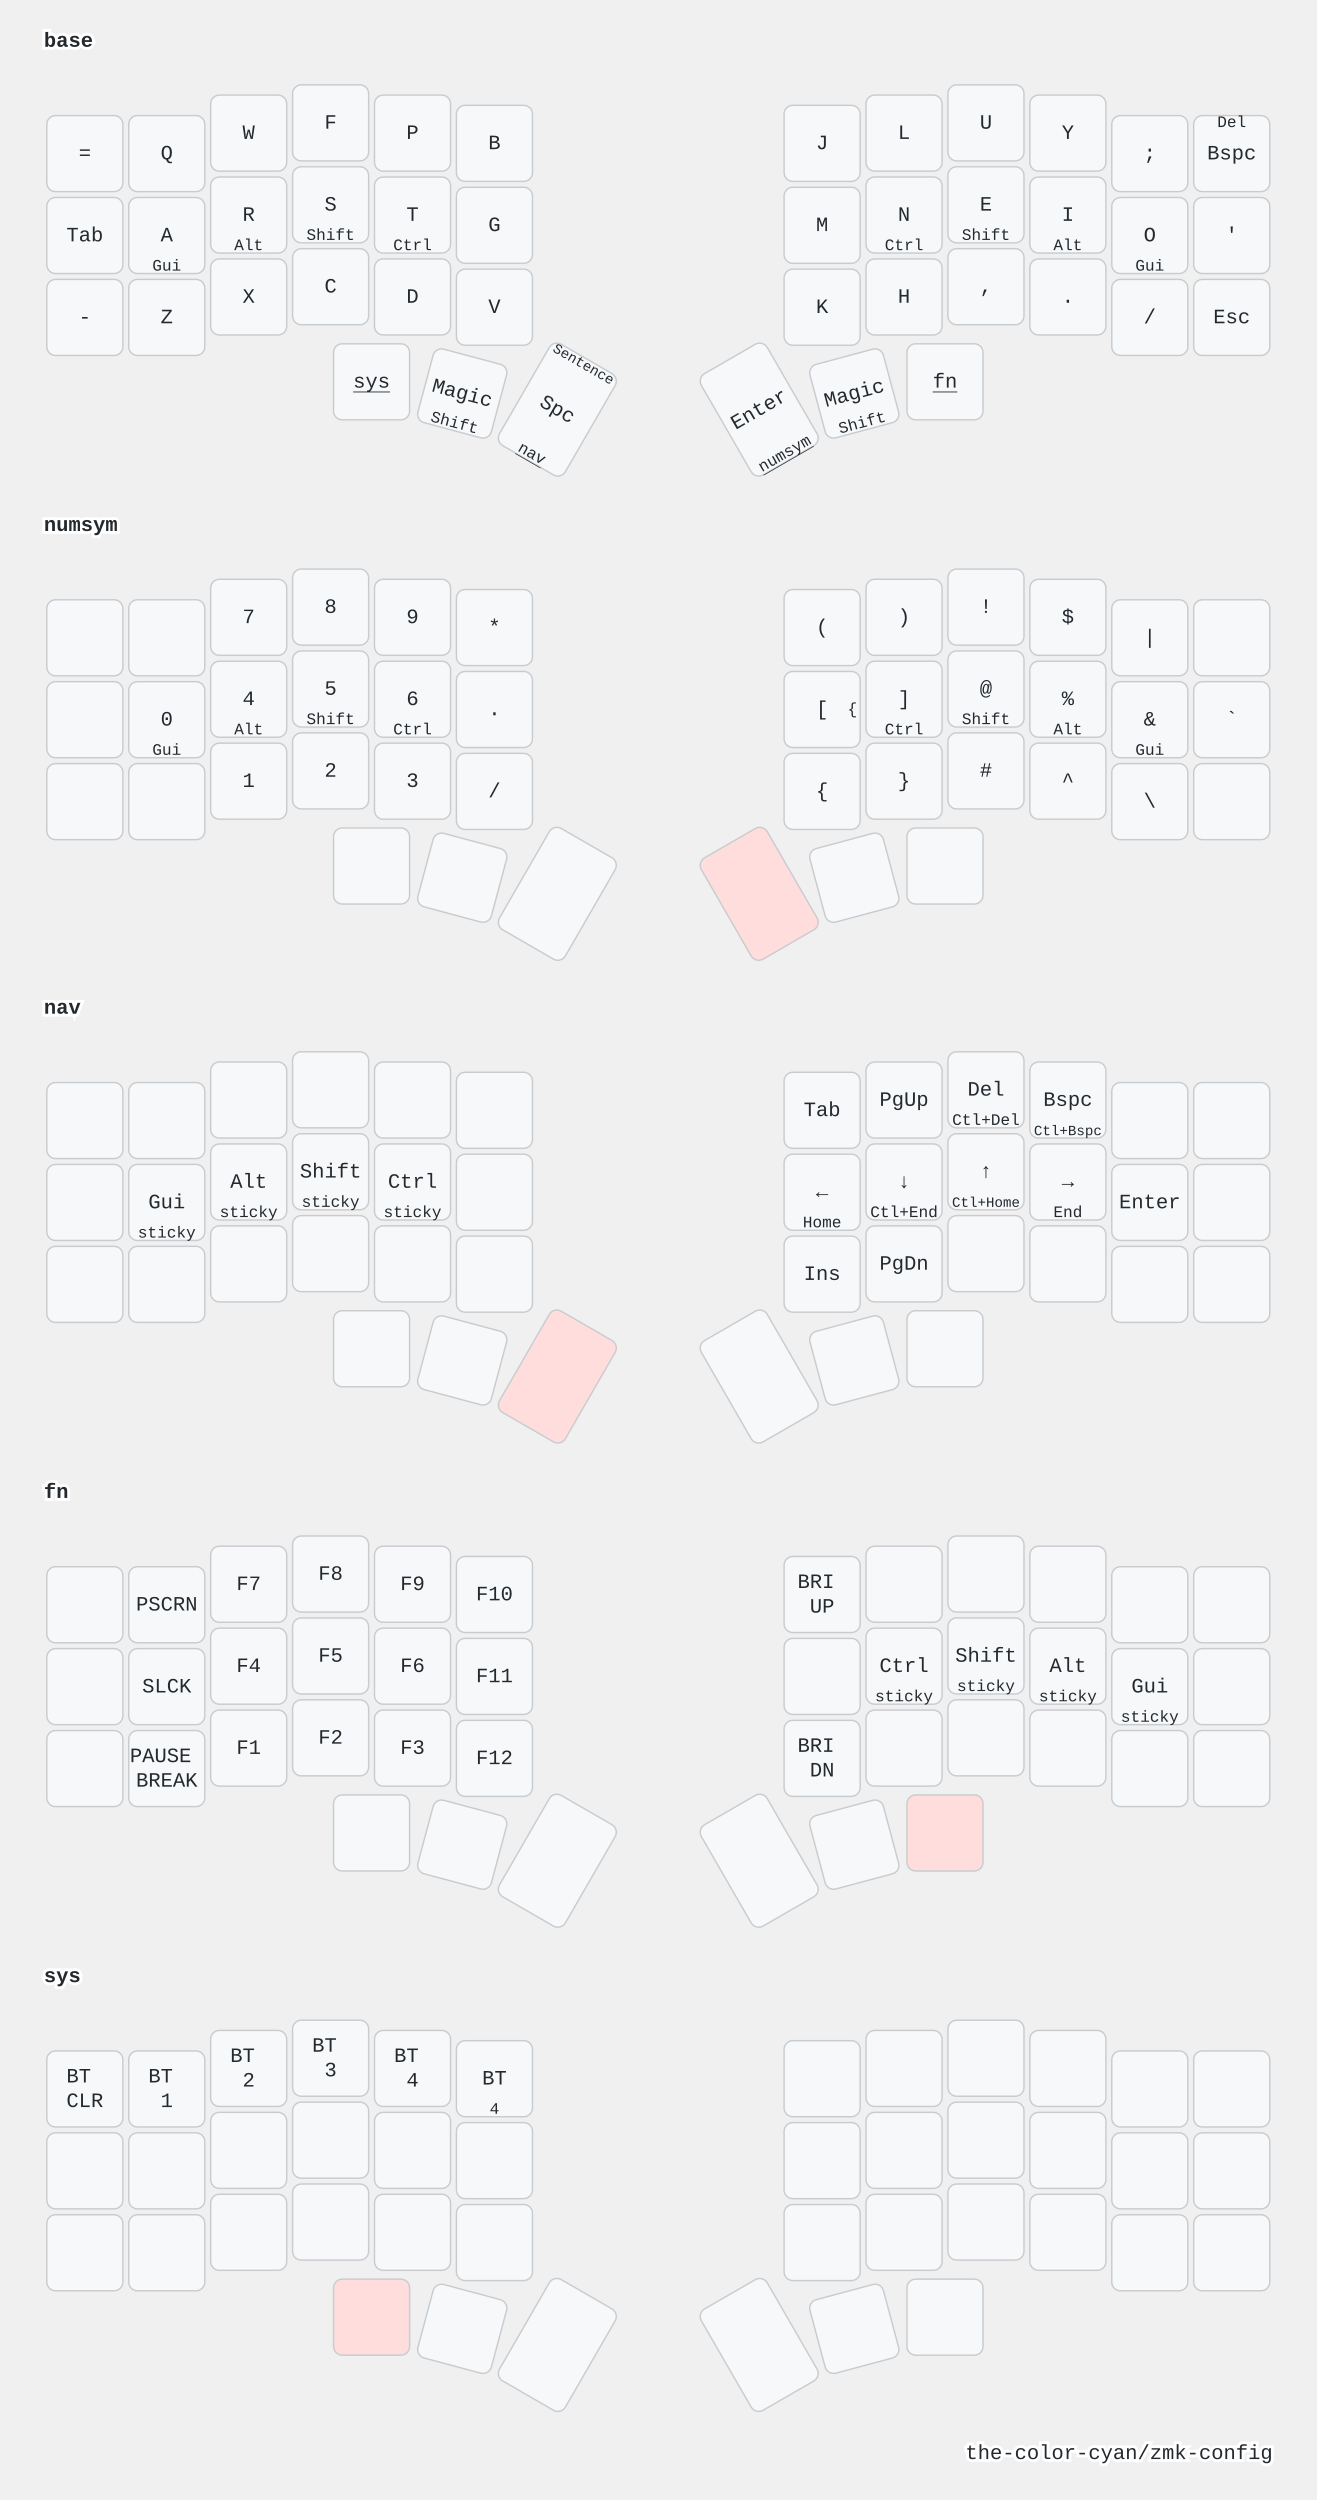
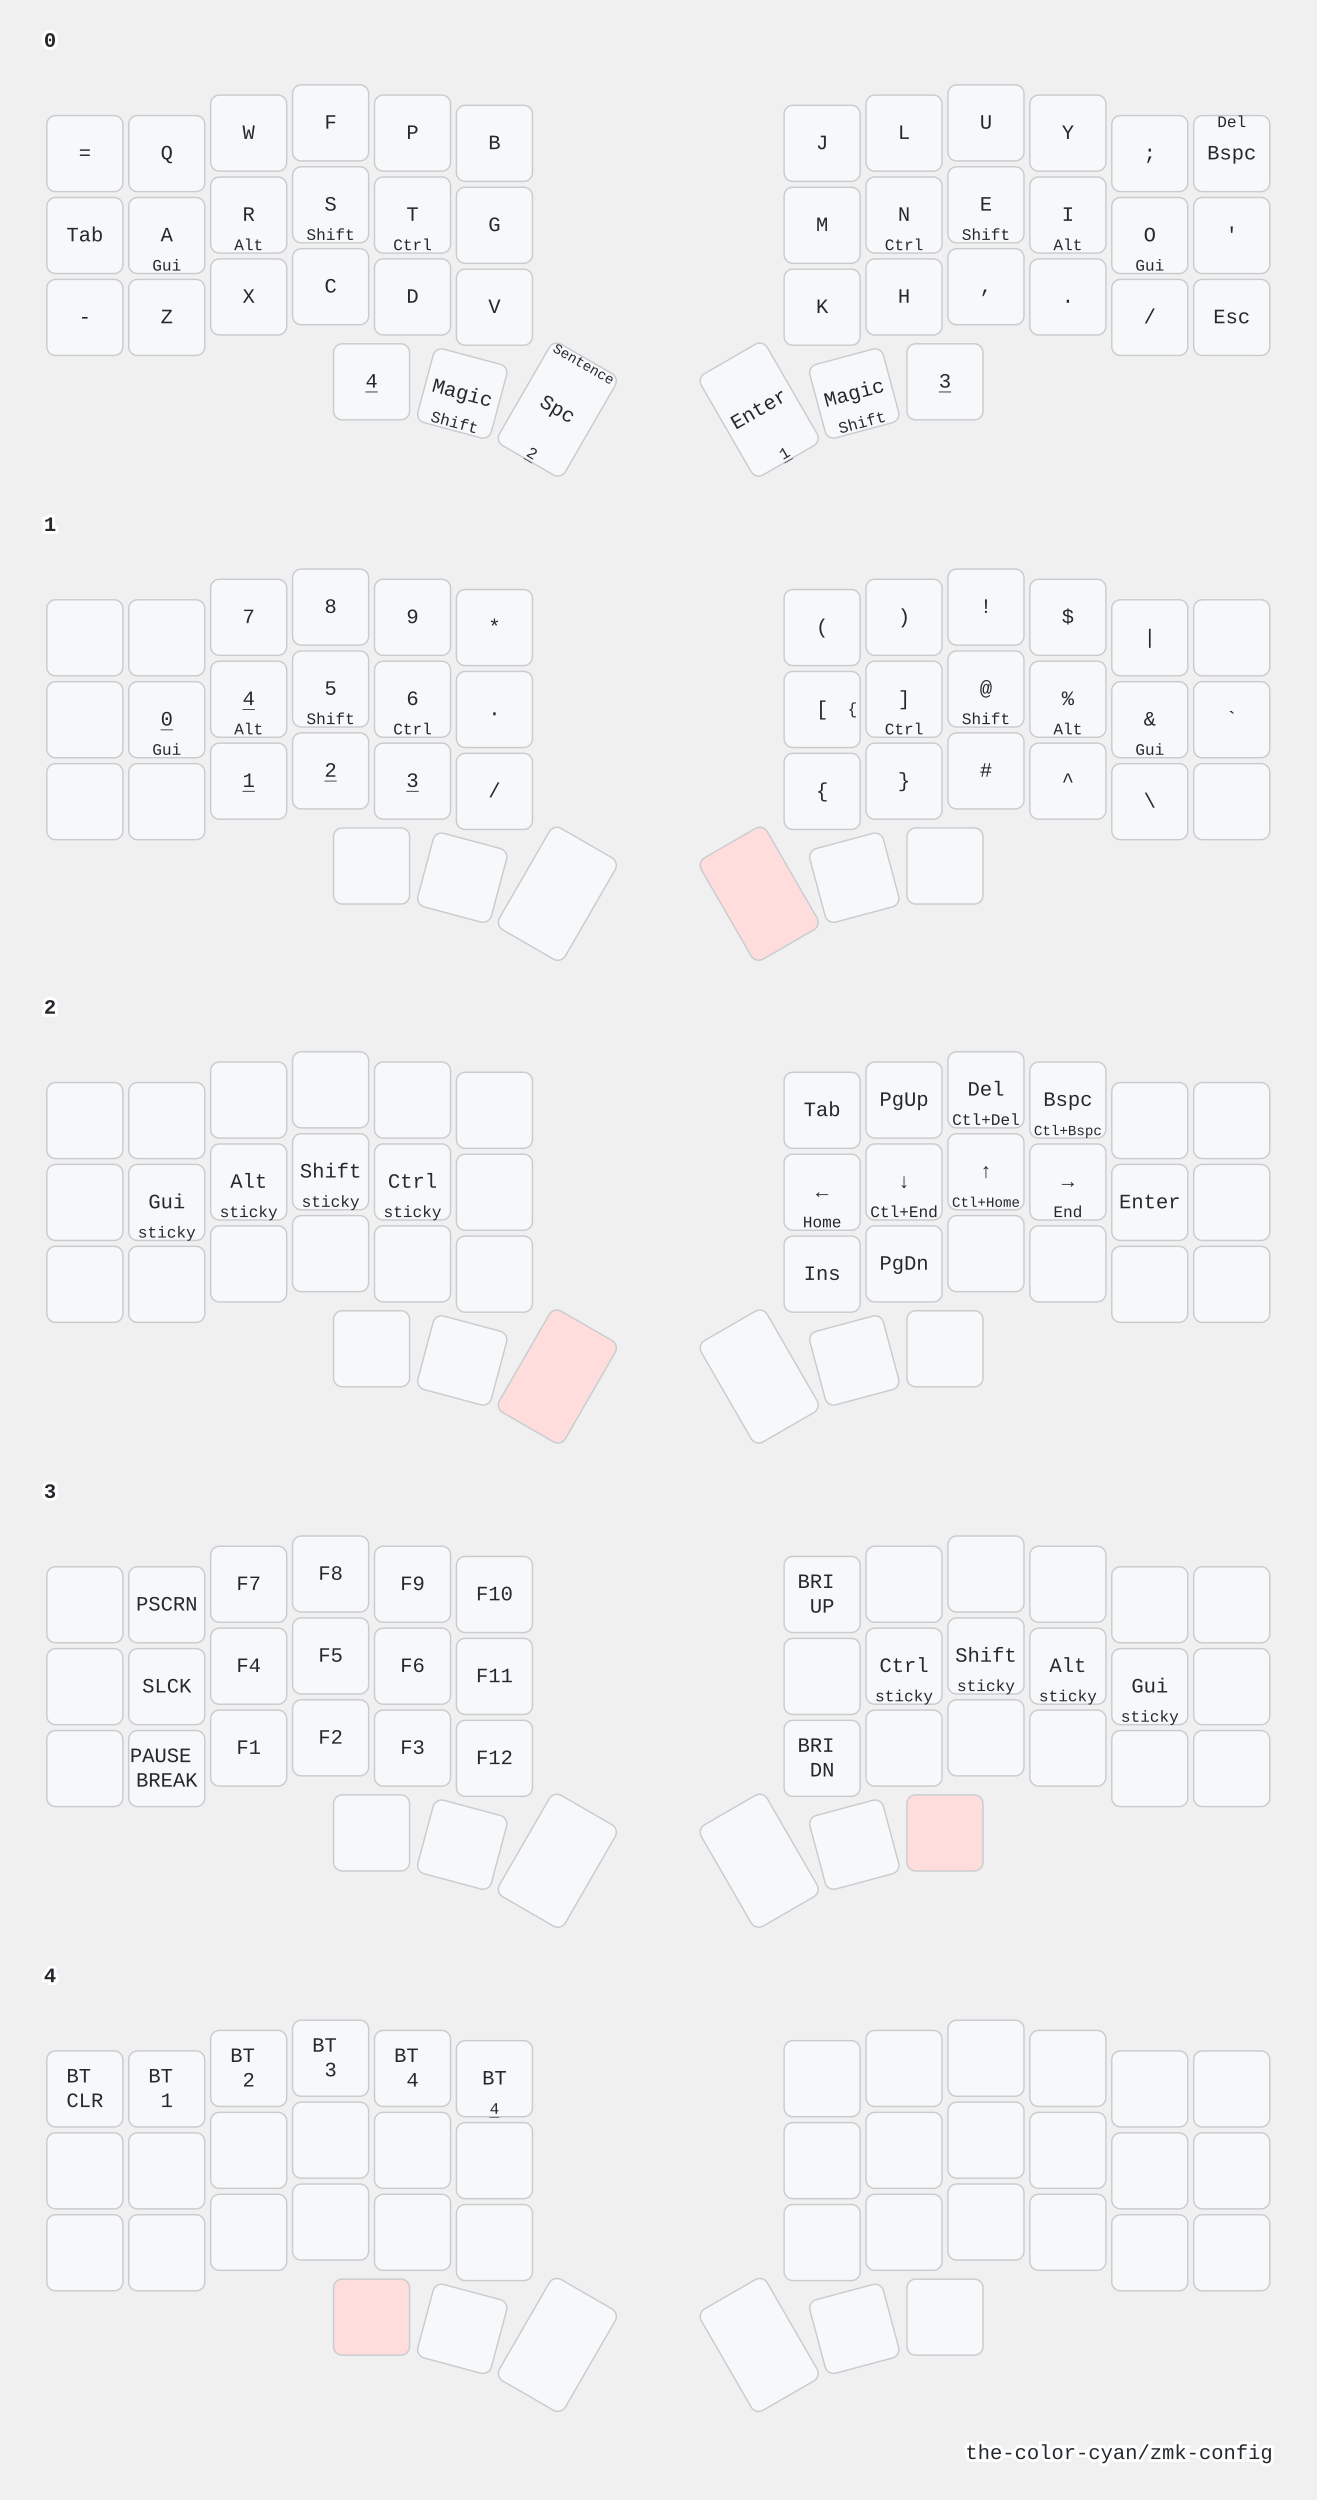
<svg xmlns="http://www.w3.org/2000/svg" xmlns:xlink="http://www.w3.org/1999/xlink" width="900" height="1709" viewBox="0 0 900 1709" class="keymap">
  <defs>/* start glyphs */
<svg id="mdi:play-pause">
      <svg id="mdi-play-pause" viewBox="0 0 24 24">
        <path d="M3,5V19L11,12M13,19H16V5H13M18,5V19H21V5" />
      </svg>
    </svg>
    <svg id="mdi:skip-backward">
      <svg id="mdi-skip-backward" viewBox="0 0 24 24">
        <path d="M20,5V19L13,12M6,5V19H4V5M13,5V19L6,12" />
      </svg>
    </svg>
    <svg id="mdi:skip-forward">
      <svg id="mdi-skip-forward" viewBox="0 0 24 24">
        <path d="M4,5V19L11,12M18,5V19H20V5M11,5V19L18,12" />
      </svg>
    </svg>
    <svg id="mdi:volume-high">
      <svg id="mdi-volume-high" viewBox="0 0 24 24">
        <path d="M14,3.23V5.29C16.89,6.15 19,8.83 19,12C19,15.17 16.89,17.84 14,18.7V20.77C18,19.86 21,16.28 21,12C21,7.72 18,4.14 14,3.23M16.5,12C16.5,10.23 15.5,8.71 14,7.97V16C15.5,15.29 16.5,13.76 16.5,12M3,9V15H7L12,20V4L7,9H3Z" />
      </svg>
    </svg>
    <svg id="mdi:volume-medium">
      <svg id="mdi-volume-medium" viewBox="0 0 24 24">
        <path d="M5,9V15H9L14,20V4L9,9M18.5,12C18.5,10.23 17.5,8.71 16,7.97V16C17.5,15.29 18.5,13.76 18.5,12Z" />
      </svg>
    </svg>
    <svg id="mdi:volume-off">
      <svg id="mdi-volume-off" viewBox="0 0 24 24">
        <path d="M12,4L9.91,6.09L12,8.18M4.27,3L3,4.27L7.73,9H3V15H7L12,20V13.27L16.25,17.53C15.58,18.04 14.83,18.46 14,18.7V20.77C15.38,20.45 16.63,19.82 17.68,18.96L19.73,21L21,19.73L12,10.73M19,12C19,12.94 18.8,13.82 18.46,14.64L19.97,16.15C20.62,14.91 21,13.5 21,12C21,7.72 18,4.14 14,3.23V5.29C16.89,6.15 19,8.83 19,12M16.5,12C16.5,10.23 15.5,8.71 14,7.97V10.18L16.45,12.63C16.5,12.43 16.5,12.21 16.5,12Z" />
      </svg>
    </svg>
  </defs>/* end glyphs */
<style>/* inherit to force styles through use tags */
svg path {
    fill: inherit;
}

/* font and background color specifications */
svg.keymap {
    font-family: SFMono-Regular,Consolas,Liberation Mono,Menlo,monospace;
    font-size: 14px;
    font-kerning: normal;
    text-rendering: optimizeLegibility;
    fill: #24292e;
}

/* default key styling */
rect.key {
    fill: #f6f8fa;
}

rect.key, rect.combo {
    stroke: #c9cccf;
    stroke-width: 1;
}

/* default key side styling, only used is draw_key_sides is set */
rect.side {
    filter: brightness(90%);
}

/* color accent for combo boxes */
rect.combo, rect.combo-separate {
    fill: #cdf;
}

/* color accent for held keys */
rect.held, rect.combo.held {
    fill: #fdd;
}

/* color accent for ghost (optional) keys */
rect.ghost, rect.combo.ghost {
    stroke-dasharray: 4, 4;
    stroke-width: 2;
}

text {
    text-anchor: middle;
    dominant-baseline: middle;
}

/* styling for layer labels */
text.label {
    font-weight: bold;
    text-anchor: start;
    stroke: white;
    stroke-width: 4;
    paint-order: stroke;
}

/* styling for optional footer */
text.footer {
    text-anchor: end;
    dominant-baseline: auto;
    stroke: white;
    stroke-width: 4;
    paint-order: stroke;
}

/* styling for combo tap, and key non-tap label text */
text.combo, text.hold, text.shifted, text.left, text.right {
    font-size: 11px;
}

text.hold {
    text-anchor: middle;
    dominant-baseline: auto;
}

text.shifted {
    text-anchor: middle;
    dominant-baseline: hanging;
}

text.left {
    text-anchor: start;
}

text.right {
    text-anchor: end;
}

text.layer-activator {
    text-decoration: underline;
}

/* styling for hold/shifted label text in combo box */
text.combo.hold, text.combo.shifted, text.combo.left, text.combo.right {
    font-size: 8px;
}

/* lighter symbol for transparent keys */
text.trans {
    fill: #7b7e81;
}

/* styling for combo dendrons */
path.combo {
    stroke-width: 1;
    stroke: gray;
    fill: none;
}

/* Start Tabler Icons Cleanup */
/* cannot use height/width with glyphs */
.icon-tabler &gt; path {
    fill: inherit;
    stroke: inherit;
    stroke-width: 2;
}
/* hide tabler's default box */
.icon-tabler &gt; path[stroke="none"][fill="none"] {
    visibility: hidden;
}
/* End Tabler Icons Cleanup */

@media (prefers-color-scheme: dark) {
svg.keymap { fill: #d1d6db; }
rect.key { fill: #3f4750; }
rect.key, rect.combo { stroke: #60666c; }
rect.combo, rect.combo-separate { fill: #1f3d7a; }
rect.held, rect.combo.held { fill: #854747; }
text.label, text.footer { stroke: black; }
text.trans { fill: #7e8184; }
path.combo { stroke: #7f7f7f; }

}</style>
-   <g transform="translate(30, 0)" class="layer-base">
-     <text x="0" y="28" class="label" id="base">base</text>
+   <g transform="translate(30, 0)" class="layer-0">
+     <text x="0" y="28" class="label" id="x_x">0</text>
    <g transform="translate(0, 56)">
      <g transform="translate(28, 49)" class="key keypos-0">
        <rect rx="6" ry="6" x="-26" y="-26" width="52" height="52" class="key" />
        <text x="0" y="0" class="key tap">=</text>
      </g>
      <g transform="translate(84, 49)" class="key keypos-1">
        <rect rx="6" ry="6" x="-26" y="-26" width="52" height="52" class="key" />
        <text x="0" y="0" class="key tap">Q</text>
      </g>
      <g transform="translate(140, 35)" class="key keypos-2">
        <rect rx="6" ry="6" x="-26" y="-26" width="52" height="52" class="key" />
        <text x="0" y="0" class="key tap">W</text>
      </g>
      <g transform="translate(196, 28)" class="key keypos-3">
        <rect rx="6" ry="6" x="-26" y="-26" width="52" height="52" class="key" />
        <text x="0" y="0" class="key tap">F</text>
      </g>
      <g transform="translate(252, 35)" class="key keypos-4">
        <rect rx="6" ry="6" x="-26" y="-26" width="52" height="52" class="key" />
        <text x="0" y="0" class="key tap">P</text>
      </g>
      <g transform="translate(308, 42)" class="key keypos-5">
        <rect rx="6" ry="6" x="-26" y="-26" width="52" height="52" class="key" />
        <text x="0" y="0" class="key tap">B</text>
      </g>
      <g transform="translate(532, 42)" class="key keypos-6">
        <rect rx="6" ry="6" x="-26" y="-26" width="52" height="52" class="key" />
        <text x="0" y="0" class="key tap">J</text>
      </g>
      <g transform="translate(588, 35)" class="key keypos-7">
        <rect rx="6" ry="6" x="-26" y="-26" width="52" height="52" class="key" />
        <text x="0" y="0" class="key tap">L</text>
      </g>
      <g transform="translate(644, 28)" class="key keypos-8">
        <rect rx="6" ry="6" x="-26" y="-26" width="52" height="52" class="key" />
        <text x="0" y="0" class="key tap">U</text>
      </g>
      <g transform="translate(700, 35)" class="key keypos-9">
        <rect rx="6" ry="6" x="-26" y="-26" width="52" height="52" class="key" />
        <text x="0" y="0" class="key tap">Y</text>
      </g>
      <g transform="translate(756, 49)" class="key keypos-10">
        <rect rx="6" ry="6" x="-26" y="-26" width="52" height="52" class="key" />
        <text x="0" y="0" class="key tap">;</text>
      </g>
      <g transform="translate(812, 49)" class="key keypos-11">
        <rect rx="6" ry="6" x="-26" y="-26" width="52" height="52" class="key" />
        <text x="0" y="0" class="key tap">Bspc</text>
        <text x="0" y="-24" class="key shifted">Del</text>
      </g>
      <g transform="translate(28, 105)" class="key keypos-12">
        <rect rx="6" ry="6" x="-26" y="-26" width="52" height="52" class="key" />
        <text x="0" y="0" class="key tap">Tab</text>
      </g>
      <g transform="translate(84, 105)" class="key keypos-13">
        <rect rx="6" ry="6" x="-26" y="-26" width="52" height="52" class="key" />
        <text x="0" y="0" class="key tap">A</text>
        <text x="0" y="24" class="key hold">Gui</text>
      </g>
      <g transform="translate(140, 91)" class="key keypos-14">
        <rect rx="6" ry="6" x="-26" y="-26" width="52" height="52" class="key" />
        <text x="0" y="0" class="key tap">R</text>
        <text x="0" y="24" class="key hold">Alt</text>
      </g>
      <g transform="translate(196, 84)" class="key keypos-15">
        <rect rx="6" ry="6" x="-26" y="-26" width="52" height="52" class="key" />
        <text x="0" y="0" class="key tap">S</text>
        <text x="0" y="24" class="key hold">Shift</text>
      </g>
      <g transform="translate(252, 91)" class="key keypos-16">
        <rect rx="6" ry="6" x="-26" y="-26" width="52" height="52" class="key" />
        <text x="0" y="0" class="key tap">T</text>
        <text x="0" y="24" class="key hold">Ctrl</text>
      </g>
      <g transform="translate(308, 98)" class="key keypos-17">
        <rect rx="6" ry="6" x="-26" y="-26" width="52" height="52" class="key" />
        <text x="0" y="0" class="key tap">G</text>
      </g>
      <g transform="translate(532, 98)" class="key keypos-18">
        <rect rx="6" ry="6" x="-26" y="-26" width="52" height="52" class="key" />
        <text x="0" y="0" class="key tap">M</text>
      </g>
      <g transform="translate(588, 91)" class="key keypos-19">
        <rect rx="6" ry="6" x="-26" y="-26" width="52" height="52" class="key" />
        <text x="0" y="0" class="key tap">N</text>
        <text x="0" y="24" class="key hold">Ctrl</text>
      </g>
      <g transform="translate(644, 84)" class="key keypos-20">
        <rect rx="6" ry="6" x="-26" y="-26" width="52" height="52" class="key" />
        <text x="0" y="0" class="key tap">E</text>
        <text x="0" y="24" class="key hold">Shift</text>
      </g>
      <g transform="translate(700, 91)" class="key keypos-21">
        <rect rx="6" ry="6" x="-26" y="-26" width="52" height="52" class="key" />
        <text x="0" y="0" class="key tap">I</text>
        <text x="0" y="24" class="key hold">Alt</text>
      </g>
      <g transform="translate(756, 105)" class="key keypos-22">
        <rect rx="6" ry="6" x="-26" y="-26" width="52" height="52" class="key" />
        <text x="0" y="0" class="key tap">O</text>
        <text x="0" y="24" class="key hold">Gui</text>
      </g>
      <g transform="translate(812, 105)" class="key keypos-23">
        <rect rx="6" ry="6" x="-26" y="-26" width="52" height="52" class="key" />
        <text x="0" y="0" class="key tap">'</text>
      </g>
      <g transform="translate(28, 161)" class="key keypos-24">
        <rect rx="6" ry="6" x="-26" y="-26" width="52" height="52" class="key" />
        <text x="0" y="0" class="key tap">-</text>
      </g>
      <g transform="translate(84, 161)" class="key keypos-25">
        <rect rx="6" ry="6" x="-26" y="-26" width="52" height="52" class="key" />
        <text x="0" y="0" class="key tap">Z</text>
      </g>
      <g transform="translate(140, 147)" class="key keypos-26">
        <rect rx="6" ry="6" x="-26" y="-26" width="52" height="52" class="key" />
        <text x="0" y="0" class="key tap">X</text>
      </g>
      <g transform="translate(196, 140)" class="key keypos-27">
        <rect rx="6" ry="6" x="-26" y="-26" width="52" height="52" class="key" />
        <text x="0" y="0" class="key tap">C</text>
      </g>
      <g transform="translate(252, 147)" class="key keypos-28">
        <rect rx="6" ry="6" x="-26" y="-26" width="52" height="52" class="key" />
        <text x="0" y="0" class="key tap">D</text>
      </g>
      <g transform="translate(308, 154)" class="key keypos-29">
        <rect rx="6" ry="6" x="-26" y="-26" width="52" height="52" class="key" />
        <text x="0" y="0" class="key tap">V</text>
      </g>
      <g transform="translate(532, 154)" class="key keypos-30">
        <rect rx="6" ry="6" x="-26" y="-26" width="52" height="52" class="key" />
        <text x="0" y="0" class="key tap">K</text>
      </g>
      <g transform="translate(588, 147)" class="key keypos-31">
        <rect rx="6" ry="6" x="-26" y="-26" width="52" height="52" class="key" />
        <text x="0" y="0" class="key tap">H</text>
      </g>
      <g transform="translate(644, 140)" class="key keypos-32">
        <rect rx="6" ry="6" x="-26" y="-26" width="52" height="52" class="key" />
        <text x="0" y="0" class="key tap">,</text>
      </g>
      <g transform="translate(700, 147)" class="key keypos-33">
        <rect rx="6" ry="6" x="-26" y="-26" width="52" height="52" class="key" />
        <text x="0" y="0" class="key tap">.</text>
      </g>
      <g transform="translate(756, 161)" class="key keypos-34">
        <rect rx="6" ry="6" x="-26" y="-26" width="52" height="52" class="key" />
        <text x="0" y="0" class="key tap">/</text>
      </g>
      <g transform="translate(812, 161)" class="key keypos-35">
        <rect rx="6" ry="6" x="-26" y="-26" width="52" height="52" class="key" />
        <text x="0" y="0" class="key tap">Esc</text>
      </g>
      <g transform="translate(224, 205)" class="key keypos-36">
        <rect rx="6" ry="6" x="-26" y="-26" width="52" height="52" class="key" />
-         <a href="#sys">
-           <text x="0" y="0" class="key tap layer-activator">sys</text>
+         <a href="#x_x">
+           <text x="0" y="0" class="key tap layer-activator">4</text>
        </a>
      </g>
      <g transform="translate(286, 213) rotate(15.0)" class="key keypos-37">
        <rect rx="6" ry="6" x="-26" y="-26" width="52" height="52" class="key" />
        <text x="0" y="0" class="key tap">Magic</text>
        <text x="0" y="24" class="key hold">Shift</text>
      </g>
      <g transform="translate(351, 224) rotate(30.0)" class="key keypos-38">
        <rect rx="6" ry="6" x="-26" y="-40" width="52" height="80" class="key" />
        <text x="0" y="0" class="key tap">Spc</text>
-         <a href="#nav">
-           <text x="0" y="38" class="key hold layer-activator">nav</text>
+         <a href="#x_x">
+           <text x="0" y="38" class="key hold layer-activator">2</text>
        </a>
        <text x="0" y="-38" class="key shifted">
          <tspan style="font-size: 88%">Sentence</tspan>
        </text>
      </g>
      <g transform="translate(489, 224) rotate(-30.0)" class="key keypos-39">
        <rect rx="6" ry="6" x="-26" y="-40" width="52" height="80" class="key" />
        <text x="0" y="0" class="key tap">Enter</text>
-         <a href="#numsym">
-           <text x="0" y="38" class="key hold layer-activator">numsym</text>
+         <a href="#x_x">
+           <text x="0" y="38" class="key hold layer-activator">1</text>
        </a>
      </g>
      <g transform="translate(554, 213) rotate(-15.0)" class="key keypos-40">
        <rect rx="6" ry="6" x="-26" y="-26" width="52" height="52" class="key" />
        <text x="0" y="0" class="key tap">Magic</text>
        <text x="0" y="24" class="key hold">Shift</text>
      </g>
      <g transform="translate(616, 205)" class="key keypos-41">
        <rect rx="6" ry="6" x="-26" y="-26" width="52" height="52" class="key" />
-         <a href="#fn">
-           <text x="0" y="0" class="key tap layer-activator">fn</text>
+         <a href="#x_x">
+           <text x="0" y="0" class="key tap layer-activator">3</text>
        </a>
      </g>
    </g>
  </g>
-   <g transform="translate(30, 331)" class="layer-numsym">
-     <text x="0" y="28" class="label" id="numsym">numsym</text>
+   <g transform="translate(30, 331)" class="layer-1">
+     <text x="0" y="28" class="label" id="x_x">1</text>
    <g transform="translate(0, 56)">
      <g transform="translate(28, 49)" class="key trans keypos-0">
        <rect rx="6" ry="6" x="-26" y="-26" width="52" height="52" class="key trans" />
      </g>
      <g transform="translate(84, 49)" class="key trans keypos-1">
        <rect rx="6" ry="6" x="-26" y="-26" width="52" height="52" class="key trans" />
      </g>
      <g transform="translate(140, 35)" class="key keypos-2">
        <rect rx="6" ry="6" x="-26" y="-26" width="52" height="52" class="key" />
        <text x="0" y="0" class="key tap">7</text>
      </g>
      <g transform="translate(196, 28)" class="key keypos-3">
        <rect rx="6" ry="6" x="-26" y="-26" width="52" height="52" class="key" />
        <text x="0" y="0" class="key tap">8</text>
      </g>
      <g transform="translate(252, 35)" class="key keypos-4">
        <rect rx="6" ry="6" x="-26" y="-26" width="52" height="52" class="key" />
        <text x="0" y="0" class="key tap">9</text>
      </g>
      <g transform="translate(308, 42)" class="key keypos-5">
        <rect rx="6" ry="6" x="-26" y="-26" width="52" height="52" class="key" />
        <text x="0" y="0" class="key tap">*</text>
      </g>
      <g transform="translate(532, 42)" class="key keypos-6">
        <rect rx="6" ry="6" x="-26" y="-26" width="52" height="52" class="key" />
        <text x="0" y="0" class="key tap">(</text>
      </g>
      <g transform="translate(588, 35)" class="key keypos-7">
        <rect rx="6" ry="6" x="-26" y="-26" width="52" height="52" class="key" />
        <text x="0" y="0" class="key tap">)</text>
      </g>
      <g transform="translate(644, 28)" class="key keypos-8">
        <rect rx="6" ry="6" x="-26" y="-26" width="52" height="52" class="key" />
        <text x="0" y="0" class="key tap">!</text>
      </g>
      <g transform="translate(700, 35)" class="key keypos-9">
        <rect rx="6" ry="6" x="-26" y="-26" width="52" height="52" class="key" />
        <text x="0" y="0" class="key tap">$</text>
      </g>
      <g transform="translate(756, 49)" class="key keypos-10">
        <rect rx="6" ry="6" x="-26" y="-26" width="52" height="52" class="key" />
        <text x="0" y="0" class="key tap">|</text>
      </g>
      <g transform="translate(812, 49)" class="key trans keypos-11">
        <rect rx="6" ry="6" x="-26" y="-26" width="52" height="52" class="key trans" />
      </g>
      <g transform="translate(28, 105)" class="key trans keypos-12">
        <rect rx="6" ry="6" x="-26" y="-26" width="52" height="52" class="key trans" />
      </g>
      <g transform="translate(84, 105)" class="key keypos-13">
        <rect rx="6" ry="6" x="-26" y="-26" width="52" height="52" class="key" />
-         <text x="0" y="0" class="key tap">0</text>
+         <a href="#x_x">
+           <text x="0" y="0" class="key tap layer-activator">0</text>
+         </a>
        <text x="0" y="24" class="key hold">Gui</text>
      </g>
      <g transform="translate(140, 91)" class="key keypos-14">
        <rect rx="6" ry="6" x="-26" y="-26" width="52" height="52" class="key" />
-         <text x="0" y="0" class="key tap">4</text>
+         <a href="#x_x">
+           <text x="0" y="0" class="key tap layer-activator">4</text>
+         </a>
        <text x="0" y="24" class="key hold">Alt</text>
      </g>
      <g transform="translate(196, 84)" class="key keypos-15">
        <rect rx="6" ry="6" x="-26" y="-26" width="52" height="52" class="key" />
        <text x="0" y="0" class="key tap">5</text>
        <text x="0" y="24" class="key hold">Shift</text>
      </g>
      <g transform="translate(252, 91)" class="key keypos-16">
        <rect rx="6" ry="6" x="-26" y="-26" width="52" height="52" class="key" />
        <text x="0" y="0" class="key tap">6</text>
        <text x="0" y="24" class="key hold">Ctrl</text>
      </g>
      <g transform="translate(308, 98)" class="key keypos-17">
        <rect rx="6" ry="6" x="-26" y="-26" width="52" height="52" class="key" />
        <text x="0" y="0" class="key tap">.</text>
      </g>
      <g transform="translate(532, 98)" class="key keypos-18">
        <rect rx="6" ry="6" x="-26" y="-26" width="52" height="52" class="key" />
        <text x="0" y="0" class="key tap">[</text>
        <text x="24" y="0" class="key right">{</text>
      </g>
      <g transform="translate(588, 91)" class="key keypos-19">
        <rect rx="6" ry="6" x="-26" y="-26" width="52" height="52" class="key" />
        <text x="0" y="0" class="key tap">]</text>
        <text x="0" y="24" class="key hold">Ctrl</text>
      </g>
      <g transform="translate(644, 84)" class="key keypos-20">
        <rect rx="6" ry="6" x="-26" y="-26" width="52" height="52" class="key" />
        <text x="0" y="0" class="key tap">@</text>
        <text x="0" y="24" class="key hold">Shift</text>
      </g>
      <g transform="translate(700, 91)" class="key keypos-21">
        <rect rx="6" ry="6" x="-26" y="-26" width="52" height="52" class="key" />
        <text x="0" y="0" class="key tap">%</text>
        <text x="0" y="24" class="key hold">Alt</text>
      </g>
      <g transform="translate(756, 105)" class="key keypos-22">
        <rect rx="6" ry="6" x="-26" y="-26" width="52" height="52" class="key" />
        <text x="0" y="0" class="key tap">&amp;</text>
        <text x="0" y="24" class="key hold">Gui</text>
      </g>
      <g transform="translate(812, 105)" class="key keypos-23">
        <rect rx="6" ry="6" x="-26" y="-26" width="52" height="52" class="key" />
        <text x="0" y="0" class="key tap">`</text>
      </g>
      <g transform="translate(28, 161)" class="key trans keypos-24">
        <rect rx="6" ry="6" x="-26" y="-26" width="52" height="52" class="key trans" />
      </g>
      <g transform="translate(84, 161)" class="key trans keypos-25">
        <rect rx="6" ry="6" x="-26" y="-26" width="52" height="52" class="key trans" />
      </g>
      <g transform="translate(140, 147)" class="key keypos-26">
        <rect rx="6" ry="6" x="-26" y="-26" width="52" height="52" class="key" />
-         <text x="0" y="0" class="key tap">1</text>
+         <a href="#x_x">
+           <text x="0" y="0" class="key tap layer-activator">1</text>
+         </a>
      </g>
      <g transform="translate(196, 140)" class="key keypos-27">
        <rect rx="6" ry="6" x="-26" y="-26" width="52" height="52" class="key" />
-         <text x="0" y="0" class="key tap">2</text>
+         <a href="#x_x">
+           <text x="0" y="0" class="key tap layer-activator">2</text>
+         </a>
      </g>
      <g transform="translate(252, 147)" class="key keypos-28">
        <rect rx="6" ry="6" x="-26" y="-26" width="52" height="52" class="key" />
-         <text x="0" y="0" class="key tap">3</text>
+         <a href="#x_x">
+           <text x="0" y="0" class="key tap layer-activator">3</text>
+         </a>
      </g>
      <g transform="translate(308, 154)" class="key keypos-29">
        <rect rx="6" ry="6" x="-26" y="-26" width="52" height="52" class="key" />
        <text x="0" y="0" class="key tap">/</text>
      </g>
      <g transform="translate(532, 154)" class="key keypos-30">
        <rect rx="6" ry="6" x="-26" y="-26" width="52" height="52" class="key" />
        <text x="0" y="0" class="key tap">{</text>
      </g>
      <g transform="translate(588, 147)" class="key keypos-31">
        <rect rx="6" ry="6" x="-26" y="-26" width="52" height="52" class="key" />
        <text x="0" y="0" class="key tap">}</text>
      </g>
      <g transform="translate(644, 140)" class="key keypos-32">
        <rect rx="6" ry="6" x="-26" y="-26" width="52" height="52" class="key" />
        <text x="0" y="0" class="key tap">#</text>
      </g>
      <g transform="translate(700, 147)" class="key keypos-33">
        <rect rx="6" ry="6" x="-26" y="-26" width="52" height="52" class="key" />
        <text x="0" y="0" class="key tap">^</text>
      </g>
      <g transform="translate(756, 161)" class="key keypos-34">
        <rect rx="6" ry="6" x="-26" y="-26" width="52" height="52" class="key" />
        <text x="0" y="0" class="key tap">\</text>
      </g>
      <g transform="translate(812, 161)" class="key trans keypos-35">
        <rect rx="6" ry="6" x="-26" y="-26" width="52" height="52" class="key trans" />
      </g>
      <g transform="translate(224, 205)" class="key trans keypos-36">
        <rect rx="6" ry="6" x="-26" y="-26" width="52" height="52" class="key trans" />
      </g>
      <g transform="translate(286, 213) rotate(15.0)" class="key trans keypos-37">
        <rect rx="6" ry="6" x="-26" y="-26" width="52" height="52" class="key trans" />
      </g>
      <g transform="translate(351, 224) rotate(30.0)" class="key trans keypos-38">
        <rect rx="6" ry="6" x="-26" y="-40" width="52" height="80" class="key trans" />
      </g>
      <g transform="translate(489, 224) rotate(-30.0)" class="key held keypos-39">
        <rect rx="6" ry="6" x="-26" y="-40" width="52" height="80" class="key held" />
      </g>
      <g transform="translate(554, 213) rotate(-15.0)" class="key trans keypos-40">
        <rect rx="6" ry="6" x="-26" y="-26" width="52" height="52" class="key trans" />
      </g>
      <g transform="translate(616, 205)" class="key trans keypos-41">
        <rect rx="6" ry="6" x="-26" y="-26" width="52" height="52" class="key trans" />
      </g>
    </g>
  </g>
-   <g transform="translate(30, 661)" class="layer-nav">
-     <text x="0" y="28" class="label" id="nav">nav</text>
+   <g transform="translate(30, 661)" class="layer-2">
+     <text x="0" y="28" class="label" id="x_x">2</text>
    <g transform="translate(0, 56)">
      <g transform="translate(28, 49)" class="key trans keypos-0">
        <rect rx="6" ry="6" x="-26" y="-26" width="52" height="52" class="key trans" />
      </g>
      <g transform="translate(84, 49)" class="key trans keypos-1">
        <rect rx="6" ry="6" x="-26" y="-26" width="52" height="52" class="key trans" />
      </g>
      <g transform="translate(140, 35)" class="key trans keypos-2">
        <rect rx="6" ry="6" x="-26" y="-26" width="52" height="52" class="key trans" />
      </g>
      <g transform="translate(196, 28)" class="key trans keypos-3">
        <rect rx="6" ry="6" x="-26" y="-26" width="52" height="52" class="key trans" />
      </g>
      <g transform="translate(252, 35)" class="key trans keypos-4">
        <rect rx="6" ry="6" x="-26" y="-26" width="52" height="52" class="key trans" />
      </g>
      <g transform="translate(308, 42)" class="key trans keypos-5">
        <rect rx="6" ry="6" x="-26" y="-26" width="52" height="52" class="key trans" />
      </g>
      <g transform="translate(532, 42)" class="key keypos-6">
        <rect rx="6" ry="6" x="-26" y="-26" width="52" height="52" class="key" />
        <text x="0" y="0" class="key tap">Tab</text>
      </g>
      <g transform="translate(588, 35)" class="key keypos-7">
        <rect rx="6" ry="6" x="-26" y="-26" width="52" height="52" class="key" />
        <text x="0" y="0" class="key tap">PgUp</text>
      </g>
      <g transform="translate(644, 28)" class="key keypos-8">
        <rect rx="6" ry="6" x="-26" y="-26" width="52" height="52" class="key" />
        <text x="0" y="0" class="key tap">Del</text>
        <text x="0" y="24" class="key hold">Ctl+Del</text>
      </g>
      <g transform="translate(700, 35)" class="key keypos-9">
        <rect rx="6" ry="6" x="-26" y="-26" width="52" height="52" class="key" />
        <text x="0" y="0" class="key tap">Bspc</text>
        <text x="0" y="24" class="key hold">
          <tspan style="font-size: 88%">Ctl+Bspc</tspan>
        </text>
      </g>
      <g transform="translate(756, 49)" class="key trans keypos-10">
        <rect rx="6" ry="6" x="-26" y="-26" width="52" height="52" class="key trans" />
      </g>
      <g transform="translate(812, 49)" class="key trans keypos-11">
        <rect rx="6" ry="6" x="-26" y="-26" width="52" height="52" class="key trans" />
      </g>
      <g transform="translate(28, 105)" class="key trans keypos-12">
        <rect rx="6" ry="6" x="-26" y="-26" width="52" height="52" class="key trans" />
      </g>
      <g transform="translate(84, 105)" class="key keypos-13">
        <rect rx="6" ry="6" x="-26" y="-26" width="52" height="52" class="key" />
        <text x="0" y="0" class="key tap">Gui</text>
        <text x="0" y="24" class="key hold">sticky</text>
      </g>
      <g transform="translate(140, 91)" class="key keypos-14">
        <rect rx="6" ry="6" x="-26" y="-26" width="52" height="52" class="key" />
        <text x="0" y="0" class="key tap">Alt</text>
        <text x="0" y="24" class="key hold">sticky</text>
      </g>
      <g transform="translate(196, 84)" class="key keypos-15">
        <rect rx="6" ry="6" x="-26" y="-26" width="52" height="52" class="key" />
        <text x="0" y="0" class="key tap">Shift</text>
        <text x="0" y="24" class="key hold">sticky</text>
      </g>
      <g transform="translate(252, 91)" class="key keypos-16">
        <rect rx="6" ry="6" x="-26" y="-26" width="52" height="52" class="key" />
        <text x="0" y="0" class="key tap">Ctrl</text>
        <text x="0" y="24" class="key hold">sticky</text>
      </g>
      <g transform="translate(308, 98)" class="key trans keypos-17">
        <rect rx="6" ry="6" x="-26" y="-26" width="52" height="52" class="key trans" />
      </g>
      <g transform="translate(532, 98)" class="key keypos-18">
        <rect rx="6" ry="6" x="-26" y="-26" width="52" height="52" class="key" />
        <text x="0" y="0" class="key tap">←</text>
        <text x="0" y="24" class="key hold">Home</text>
      </g>
      <g transform="translate(588, 91)" class="key keypos-19">
        <rect rx="6" ry="6" x="-26" y="-26" width="52" height="52" class="key" />
        <text x="0" y="0" class="key tap">↓</text>
        <text x="0" y="24" class="key hold">Ctl+End</text>
      </g>
      <g transform="translate(644, 84)" class="key keypos-20">
        <rect rx="6" ry="6" x="-26" y="-26" width="52" height="52" class="key" />
        <text x="0" y="0" class="key tap">↑</text>
        <text x="0" y="24" class="key hold">
          <tspan style="font-size: 88%">Ctl+Home</tspan>
        </text>
      </g>
      <g transform="translate(700, 91)" class="key keypos-21">
        <rect rx="6" ry="6" x="-26" y="-26" width="52" height="52" class="key" />
        <text x="0" y="0" class="key tap">→</text>
        <text x="0" y="24" class="key hold">End</text>
      </g>
      <g transform="translate(756, 105)" class="key keypos-22">
        <rect rx="6" ry="6" x="-26" y="-26" width="52" height="52" class="key" />
        <text x="0" y="0" class="key tap">Enter</text>
      </g>
      <g transform="translate(812, 105)" class="key trans keypos-23">
        <rect rx="6" ry="6" x="-26" y="-26" width="52" height="52" class="key trans" />
      </g>
      <g transform="translate(28, 161)" class="key trans keypos-24">
        <rect rx="6" ry="6" x="-26" y="-26" width="52" height="52" class="key trans" />
      </g>
      <g transform="translate(84, 161)" class="key trans keypos-25">
        <rect rx="6" ry="6" x="-26" y="-26" width="52" height="52" class="key trans" />
      </g>
      <g transform="translate(140, 147)" class="key trans keypos-26">
        <rect rx="6" ry="6" x="-26" y="-26" width="52" height="52" class="key trans" />
      </g>
      <g transform="translate(196, 140)" class="key trans keypos-27">
        <rect rx="6" ry="6" x="-26" y="-26" width="52" height="52" class="key trans" />
      </g>
      <g transform="translate(252, 147)" class="key trans keypos-28">
        <rect rx="6" ry="6" x="-26" y="-26" width="52" height="52" class="key trans" />
      </g>
      <g transform="translate(308, 154)" class="key trans keypos-29">
        <rect rx="6" ry="6" x="-26" y="-26" width="52" height="52" class="key trans" />
      </g>
      <g transform="translate(532, 154)" class="key keypos-30">
        <rect rx="6" ry="6" x="-26" y="-26" width="52" height="52" class="key" />
        <text x="0" y="0" class="key tap">Ins</text>
      </g>
      <g transform="translate(588, 147)" class="key keypos-31">
        <rect rx="6" ry="6" x="-26" y="-26" width="52" height="52" class="key" />
        <text x="0" y="0" class="key tap">PgDn</text>
      </g>
      <g transform="translate(644, 140)" class="key trans keypos-32">
        <rect rx="6" ry="6" x="-26" y="-26" width="52" height="52" class="key trans" />
      </g>
      <g transform="translate(700, 147)" class="key trans keypos-33">
        <rect rx="6" ry="6" x="-26" y="-26" width="52" height="52" class="key trans" />
      </g>
      <g transform="translate(756, 161)" class="key trans keypos-34">
        <rect rx="6" ry="6" x="-26" y="-26" width="52" height="52" class="key trans" />
      </g>
      <g transform="translate(812, 161)" class="key trans keypos-35">
        <rect rx="6" ry="6" x="-26" y="-26" width="52" height="52" class="key trans" />
      </g>
      <g transform="translate(224, 205)" class="key trans keypos-36">
        <rect rx="6" ry="6" x="-26" y="-26" width="52" height="52" class="key trans" />
      </g>
      <g transform="translate(286, 213) rotate(15.0)" class="key trans keypos-37">
        <rect rx="6" ry="6" x="-26" y="-26" width="52" height="52" class="key trans" />
      </g>
      <g transform="translate(351, 224) rotate(30.0)" class="key held keypos-38">
        <rect rx="6" ry="6" x="-26" y="-40" width="52" height="80" class="key held" />
      </g>
      <g transform="translate(489, 224) rotate(-30.0)" class="key trans keypos-39">
        <rect rx="6" ry="6" x="-26" y="-40" width="52" height="80" class="key trans" />
      </g>
      <g transform="translate(554, 213) rotate(-15.0)" class="key trans keypos-40">
        <rect rx="6" ry="6" x="-26" y="-26" width="52" height="52" class="key trans" />
      </g>
      <g transform="translate(616, 205)" class="key trans keypos-41">
        <rect rx="6" ry="6" x="-26" y="-26" width="52" height="52" class="key trans" />
      </g>
    </g>
  </g>
-   <g transform="translate(30, 992)" class="layer-fn">
-     <text x="0" y="28" class="label" id="fn">fn</text>
+   <g transform="translate(30, 992)" class="layer-3">
+     <text x="0" y="28" class="label" id="x_x">3</text>
    <g transform="translate(0, 56)">
      <g transform="translate(28, 49)" class="key trans keypos-0">
        <rect rx="6" ry="6" x="-26" y="-26" width="52" height="52" class="key trans" />
      </g>
      <g transform="translate(84, 49)" class="key keypos-1">
        <rect rx="6" ry="6" x="-26" y="-26" width="52" height="52" class="key" />
        <text x="0" y="0" class="key tap">PSCRN</text>
      </g>
      <g transform="translate(140, 35)" class="key keypos-2">
        <rect rx="6" ry="6" x="-26" y="-26" width="52" height="52" class="key" />
        <text x="0" y="0" class="key tap">F7</text>
      </g>
      <g transform="translate(196, 28)" class="key keypos-3">
        <rect rx="6" ry="6" x="-26" y="-26" width="52" height="52" class="key" />
        <text x="0" y="0" class="key tap">F8</text>
      </g>
      <g transform="translate(252, 35)" class="key keypos-4">
        <rect rx="6" ry="6" x="-26" y="-26" width="52" height="52" class="key" />
        <text x="0" y="0" class="key tap">F9</text>
      </g>
      <g transform="translate(308, 42)" class="key keypos-5">
        <rect rx="6" ry="6" x="-26" y="-26" width="52" height="52" class="key" />
        <text x="0" y="0" class="key tap">F10</text>
      </g>
      <g transform="translate(532, 42)" class="key keypos-6">
        <rect rx="6" ry="6" x="-26" y="-26" width="52" height="52" class="key" />
        <text x="0" y="0" class="key tap">
          <tspan x="0" dy="-0.6em">BRI</tspan>
          <tspan x="0" dy="1.2em">UP</tspan>
        </text>
      </g>
      <g transform="translate(588, 35)" class="key keypos-7">
        <rect rx="6" ry="6" x="-26" y="-26" width="52" height="52" class="key" />
        <use href="#mdi:skip-backward" xlink:href="#mdi:skip-backward" x="-7" y="-7" height="14" width="14.0" class="key tap glyph mdi:skip-backward" />
      </g>
      <g transform="translate(644, 28)" class="key keypos-8">
        <rect rx="6" ry="6" x="-26" y="-26" width="52" height="52" class="key" />
        <use href="#mdi:play-pause" xlink:href="#mdi:play-pause" x="-7" y="-7" height="14" width="14.0" class="key tap glyph mdi:play-pause" />
      </g>
      <g transform="translate(700, 35)" class="key keypos-9">
        <rect rx="6" ry="6" x="-26" y="-26" width="52" height="52" class="key" />
        <use href="#mdi:skip-forward" xlink:href="#mdi:skip-forward" x="-7" y="-7" height="14" width="14.0" class="key tap glyph mdi:skip-forward" />
      </g>
      <g transform="translate(756, 49)" class="key trans keypos-10">
        <rect rx="6" ry="6" x="-26" y="-26" width="52" height="52" class="key trans" />
      </g>
      <g transform="translate(812, 49)" class="key trans keypos-11">
        <rect rx="6" ry="6" x="-26" y="-26" width="52" height="52" class="key trans" />
      </g>
      <g transform="translate(28, 105)" class="key trans keypos-12">
        <rect rx="6" ry="6" x="-26" y="-26" width="52" height="52" class="key trans" />
      </g>
      <g transform="translate(84, 105)" class="key keypos-13">
        <rect rx="6" ry="6" x="-26" y="-26" width="52" height="52" class="key" />
        <text x="0" y="0" class="key tap">SLCK</text>
      </g>
      <g transform="translate(140, 91)" class="key keypos-14">
        <rect rx="6" ry="6" x="-26" y="-26" width="52" height="52" class="key" />
        <text x="0" y="0" class="key tap">F4</text>
      </g>
      <g transform="translate(196, 84)" class="key keypos-15">
        <rect rx="6" ry="6" x="-26" y="-26" width="52" height="52" class="key" />
        <text x="0" y="0" class="key tap">F5</text>
      </g>
      <g transform="translate(252, 91)" class="key keypos-16">
        <rect rx="6" ry="6" x="-26" y="-26" width="52" height="52" class="key" />
        <text x="0" y="0" class="key tap">F6</text>
      </g>
      <g transform="translate(308, 98)" class="key keypos-17">
        <rect rx="6" ry="6" x="-26" y="-26" width="52" height="52" class="key" />
        <text x="0" y="0" class="key tap">F11</text>
      </g>
      <g transform="translate(532, 98)" class="key trans keypos-18">
        <rect rx="6" ry="6" x="-26" y="-26" width="52" height="52" class="key trans" />
      </g>
      <g transform="translate(588, 91)" class="key keypos-19">
        <rect rx="6" ry="6" x="-26" y="-26" width="52" height="52" class="key" />
        <text x="0" y="0" class="key tap">Ctrl</text>
        <text x="0" y="24" class="key hold">sticky</text>
      </g>
      <g transform="translate(644, 84)" class="key keypos-20">
        <rect rx="6" ry="6" x="-26" y="-26" width="52" height="52" class="key" />
        <text x="0" y="0" class="key tap">Shift</text>
        <text x="0" y="24" class="key hold">sticky</text>
      </g>
      <g transform="translate(700, 91)" class="key keypos-21">
        <rect rx="6" ry="6" x="-26" y="-26" width="52" height="52" class="key" />
        <text x="0" y="0" class="key tap">Alt</text>
        <text x="0" y="24" class="key hold">sticky</text>
      </g>
      <g transform="translate(756, 105)" class="key keypos-22">
        <rect rx="6" ry="6" x="-26" y="-26" width="52" height="52" class="key" />
        <text x="0" y="0" class="key tap">Gui</text>
        <text x="0" y="24" class="key hold">sticky</text>
      </g>
      <g transform="translate(812, 105)" class="key trans keypos-23">
        <rect rx="6" ry="6" x="-26" y="-26" width="52" height="52" class="key trans" />
      </g>
      <g transform="translate(28, 161)" class="key trans keypos-24">
        <rect rx="6" ry="6" x="-26" y="-26" width="52" height="52" class="key trans" />
      </g>
      <g transform="translate(84, 161)" class="key keypos-25">
        <rect rx="6" ry="6" x="-26" y="-26" width="52" height="52" class="key" />
        <text x="0" y="0" class="key tap">
          <tspan x="0" dy="-0.6em">PAUSE</tspan>
          <tspan x="0" dy="1.2em">BREAK</tspan>
        </text>
      </g>
      <g transform="translate(140, 147)" class="key keypos-26">
        <rect rx="6" ry="6" x="-26" y="-26" width="52" height="52" class="key" />
        <text x="0" y="0" class="key tap">F1</text>
      </g>
      <g transform="translate(196, 140)" class="key keypos-27">
        <rect rx="6" ry="6" x="-26" y="-26" width="52" height="52" class="key" />
        <text x="0" y="0" class="key tap">F2</text>
      </g>
      <g transform="translate(252, 147)" class="key keypos-28">
        <rect rx="6" ry="6" x="-26" y="-26" width="52" height="52" class="key" />
        <text x="0" y="0" class="key tap">F3</text>
      </g>
      <g transform="translate(308, 154)" class="key keypos-29">
        <rect rx="6" ry="6" x="-26" y="-26" width="52" height="52" class="key" />
        <text x="0" y="0" class="key tap">F12</text>
      </g>
      <g transform="translate(532, 154)" class="key keypos-30">
        <rect rx="6" ry="6" x="-26" y="-26" width="52" height="52" class="key" />
        <text x="0" y="0" class="key tap">
          <tspan x="0" dy="-0.6em">BRI</tspan>
          <tspan x="0" dy="1.2em">DN</tspan>
        </text>
      </g>
      <g transform="translate(588, 147)" class="key keypos-31">
        <rect rx="6" ry="6" x="-26" y="-26" width="52" height="52" class="key" />
        <use href="#mdi:volume-medium" xlink:href="#mdi:volume-medium" x="-7" y="-7" height="14" width="14.0" class="key tap glyph mdi:volume-medium" />
      </g>
      <g transform="translate(644, 140)" class="key keypos-32">
        <rect rx="6" ry="6" x="-26" y="-26" width="52" height="52" class="key" />
        <use href="#mdi:volume-off" xlink:href="#mdi:volume-off" x="-7" y="-7" height="14" width="14.0" class="key tap glyph mdi:volume-off" />
      </g>
      <g transform="translate(700, 147)" class="key keypos-33">
        <rect rx="6" ry="6" x="-26" y="-26" width="52" height="52" class="key" />
        <use href="#mdi:volume-high" xlink:href="#mdi:volume-high" x="-7" y="-7" height="14" width="14.0" class="key tap glyph mdi:volume-high" />
      </g>
      <g transform="translate(756, 161)" class="key trans keypos-34">
        <rect rx="6" ry="6" x="-26" y="-26" width="52" height="52" class="key trans" />
      </g>
      <g transform="translate(812, 161)" class="key trans keypos-35">
        <rect rx="6" ry="6" x="-26" y="-26" width="52" height="52" class="key trans" />
      </g>
      <g transform="translate(224, 205)" class="key trans keypos-36">
        <rect rx="6" ry="6" x="-26" y="-26" width="52" height="52" class="key trans" />
      </g>
      <g transform="translate(286, 213) rotate(15.0)" class="key trans keypos-37">
        <rect rx="6" ry="6" x="-26" y="-26" width="52" height="52" class="key trans" />
      </g>
      <g transform="translate(351, 224) rotate(30.0)" class="key trans keypos-38">
        <rect rx="6" ry="6" x="-26" y="-40" width="52" height="80" class="key trans" />
      </g>
      <g transform="translate(489, 224) rotate(-30.0)" class="key trans keypos-39">
        <rect rx="6" ry="6" x="-26" y="-40" width="52" height="80" class="key trans" />
      </g>
      <g transform="translate(554, 213) rotate(-15.0)" class="key trans keypos-40">
        <rect rx="6" ry="6" x="-26" y="-26" width="52" height="52" class="key trans" />
      </g>
      <g transform="translate(616, 205)" class="key held keypos-41">
        <rect rx="6" ry="6" x="-26" y="-26" width="52" height="52" class="key held" />
      </g>
    </g>
  </g>
-   <g transform="translate(30, 1323)" class="layer-sys">
-     <text x="0" y="28" class="label" id="sys">sys</text>
+   <g transform="translate(30, 1323)" class="layer-4">
+     <text x="0" y="28" class="label" id="x_x">4</text>
    <g transform="translate(0, 56)">
      <g transform="translate(28, 49)" class="key keypos-0">
        <rect rx="6" ry="6" x="-26" y="-26" width="52" height="52" class="key" />
        <text x="0" y="0" class="key tap">
          <tspan x="0" dy="-0.6em">BT</tspan>
          <tspan x="0" dy="1.2em">CLR</tspan>
        </text>
      </g>
      <g transform="translate(84, 49)" class="key keypos-1">
        <rect rx="6" ry="6" x="-26" y="-26" width="52" height="52" class="key" />
        <text x="0" y="0" class="key tap">
          <tspan x="0" dy="-0.6em">BT</tspan>
          <tspan x="0" dy="1.2em">1</tspan>
        </text>
      </g>
      <g transform="translate(140, 35)" class="key keypos-2">
        <rect rx="6" ry="6" x="-26" y="-26" width="52" height="52" class="key" />
        <text x="0" y="0" class="key tap">
          <tspan x="0" dy="-0.6em">BT</tspan>
          <tspan x="0" dy="1.2em">2</tspan>
        </text>
      </g>
      <g transform="translate(196, 28)" class="key keypos-3">
        <rect rx="6" ry="6" x="-26" y="-26" width="52" height="52" class="key" />
        <text x="0" y="0" class="key tap">
          <tspan x="0" dy="-0.6em">BT</tspan>
          <tspan x="0" dy="1.2em">3</tspan>
        </text>
      </g>
      <g transform="translate(252, 35)" class="key keypos-4">
        <rect rx="6" ry="6" x="-26" y="-26" width="52" height="52" class="key" />
        <text x="0" y="0" class="key tap">
          <tspan x="0" dy="-0.6em">BT</tspan>
          <tspan x="0" dy="1.2em">4</tspan>
        </text>
      </g>
      <g transform="translate(308, 42)" class="key keypos-5">
        <rect rx="6" ry="6" x="-26" y="-26" width="52" height="52" class="key" />
        <text x="0" y="0" class="key tap">BT</text>
-         <text x="0" y="24" class="key hold">4</text>
+         <a href="#x_x">
+           <text x="0" y="24" class="key hold layer-activator">4</text>
+         </a>
      </g>
      <g transform="translate(532, 42)" class="key trans keypos-6">
        <rect rx="6" ry="6" x="-26" y="-26" width="52" height="52" class="key trans" />
      </g>
      <g transform="translate(588, 35)" class="key trans keypos-7">
        <rect rx="6" ry="6" x="-26" y="-26" width="52" height="52" class="key trans" />
      </g>
      <g transform="translate(644, 28)" class="key trans keypos-8">
        <rect rx="6" ry="6" x="-26" y="-26" width="52" height="52" class="key trans" />
      </g>
      <g transform="translate(700, 35)" class="key trans keypos-9">
        <rect rx="6" ry="6" x="-26" y="-26" width="52" height="52" class="key trans" />
      </g>
      <g transform="translate(756, 49)" class="key trans keypos-10">
        <rect rx="6" ry="6" x="-26" y="-26" width="52" height="52" class="key trans" />
      </g>
      <g transform="translate(812, 49)" class="key trans keypos-11">
        <rect rx="6" ry="6" x="-26" y="-26" width="52" height="52" class="key trans" />
      </g>
      <g transform="translate(28, 105)" class="key trans keypos-12">
        <rect rx="6" ry="6" x="-26" y="-26" width="52" height="52" class="key trans" />
      </g>
      <g transform="translate(84, 105)" class="key trans keypos-13">
        <rect rx="6" ry="6" x="-26" y="-26" width="52" height="52" class="key trans" />
      </g>
      <g transform="translate(140, 91)" class="key trans keypos-14">
        <rect rx="6" ry="6" x="-26" y="-26" width="52" height="52" class="key trans" />
      </g>
      <g transform="translate(196, 84)" class="key trans keypos-15">
        <rect rx="6" ry="6" x="-26" y="-26" width="52" height="52" class="key trans" />
      </g>
      <g transform="translate(252, 91)" class="key trans keypos-16">
        <rect rx="6" ry="6" x="-26" y="-26" width="52" height="52" class="key trans" />
      </g>
      <g transform="translate(308, 98)" class="key trans keypos-17">
        <rect rx="6" ry="6" x="-26" y="-26" width="52" height="52" class="key trans" />
      </g>
      <g transform="translate(532, 98)" class="key trans keypos-18">
        <rect rx="6" ry="6" x="-26" y="-26" width="52" height="52" class="key trans" />
      </g>
      <g transform="translate(588, 91)" class="key trans keypos-19">
        <rect rx="6" ry="6" x="-26" y="-26" width="52" height="52" class="key trans" />
      </g>
      <g transform="translate(644, 84)" class="key trans keypos-20">
        <rect rx="6" ry="6" x="-26" y="-26" width="52" height="52" class="key trans" />
      </g>
      <g transform="translate(700, 91)" class="key trans keypos-21">
        <rect rx="6" ry="6" x="-26" y="-26" width="52" height="52" class="key trans" />
      </g>
      <g transform="translate(756, 105)" class="key trans keypos-22">
        <rect rx="6" ry="6" x="-26" y="-26" width="52" height="52" class="key trans" />
      </g>
      <g transform="translate(812, 105)" class="key trans keypos-23">
        <rect rx="6" ry="6" x="-26" y="-26" width="52" height="52" class="key trans" />
      </g>
      <g transform="translate(28, 161)" class="key trans keypos-24">
        <rect rx="6" ry="6" x="-26" y="-26" width="52" height="52" class="key trans" />
      </g>
      <g transform="translate(84, 161)" class="key trans keypos-25">
        <rect rx="6" ry="6" x="-26" y="-26" width="52" height="52" class="key trans" />
      </g>
      <g transform="translate(140, 147)" class="key trans keypos-26">
        <rect rx="6" ry="6" x="-26" y="-26" width="52" height="52" class="key trans" />
      </g>
      <g transform="translate(196, 140)" class="key trans keypos-27">
        <rect rx="6" ry="6" x="-26" y="-26" width="52" height="52" class="key trans" />
      </g>
      <g transform="translate(252, 147)" class="key trans keypos-28">
        <rect rx="6" ry="6" x="-26" y="-26" width="52" height="52" class="key trans" />
      </g>
      <g transform="translate(308, 154)" class="key trans keypos-29">
        <rect rx="6" ry="6" x="-26" y="-26" width="52" height="52" class="key trans" />
      </g>
      <g transform="translate(532, 154)" class="key trans keypos-30">
        <rect rx="6" ry="6" x="-26" y="-26" width="52" height="52" class="key trans" />
      </g>
      <g transform="translate(588, 147)" class="key trans keypos-31">
        <rect rx="6" ry="6" x="-26" y="-26" width="52" height="52" class="key trans" />
      </g>
      <g transform="translate(644, 140)" class="key trans keypos-32">
        <rect rx="6" ry="6" x="-26" y="-26" width="52" height="52" class="key trans" />
      </g>
      <g transform="translate(700, 147)" class="key trans keypos-33">
        <rect rx="6" ry="6" x="-26" y="-26" width="52" height="52" class="key trans" />
      </g>
      <g transform="translate(756, 161)" class="key trans keypos-34">
        <rect rx="6" ry="6" x="-26" y="-26" width="52" height="52" class="key trans" />
      </g>
      <g transform="translate(812, 161)" class="key trans keypos-35">
        <rect rx="6" ry="6" x="-26" y="-26" width="52" height="52" class="key trans" />
      </g>
      <g transform="translate(224, 205)" class="key held keypos-36">
        <rect rx="6" ry="6" x="-26" y="-26" width="52" height="52" class="key held" />
      </g>
      <g transform="translate(286, 213) rotate(15.0)" class="key trans keypos-37">
        <rect rx="6" ry="6" x="-26" y="-26" width="52" height="52" class="key trans" />
      </g>
      <g transform="translate(351, 224) rotate(30.0)" class="key trans keypos-38">
        <rect rx="6" ry="6" x="-26" y="-40" width="52" height="80" class="key trans" />
      </g>
      <g transform="translate(489, 224) rotate(-30.0)" class="key trans keypos-39">
        <rect rx="6" ry="6" x="-26" y="-40" width="52" height="80" class="key trans" />
      </g>
      <g transform="translate(554, 213) rotate(-15.0)" class="key trans keypos-40">
        <rect rx="6" ry="6" x="-26" y="-26" width="52" height="52" class="key trans" />
      </g>
      <g transform="translate(616, 205)" class="key trans keypos-41">
        <rect rx="6" ry="6" x="-26" y="-26" width="52" height="52" class="key trans" />
      </g>
    </g>
  </g>
  <text x="870.0" y="1681.0" class="footer">the-color-cyan/zmk-config</text>
</svg>
